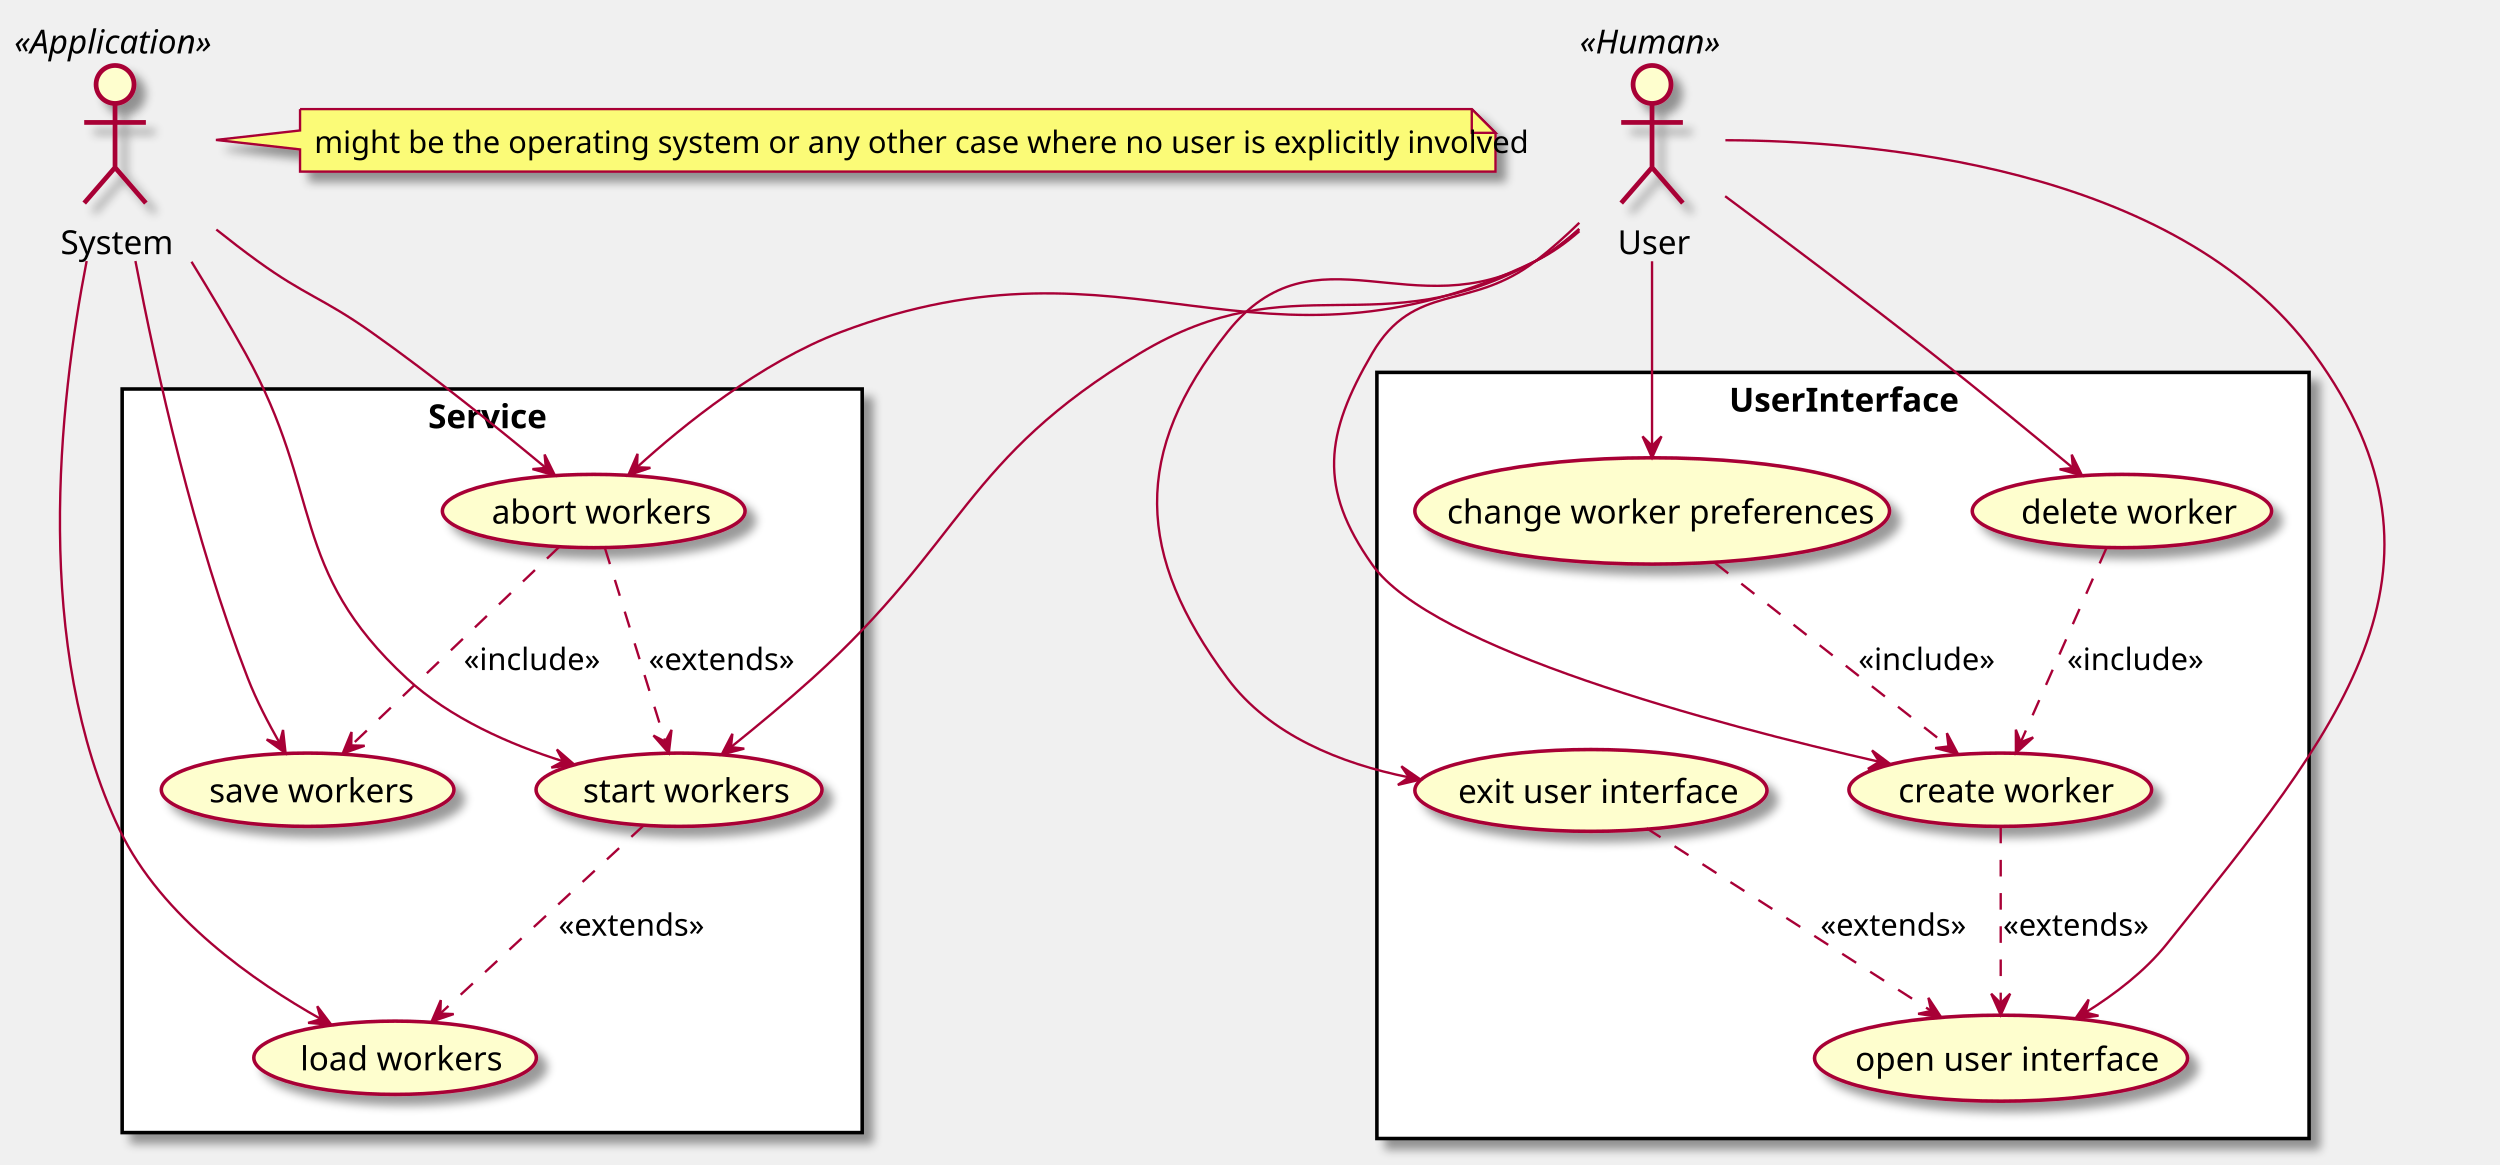
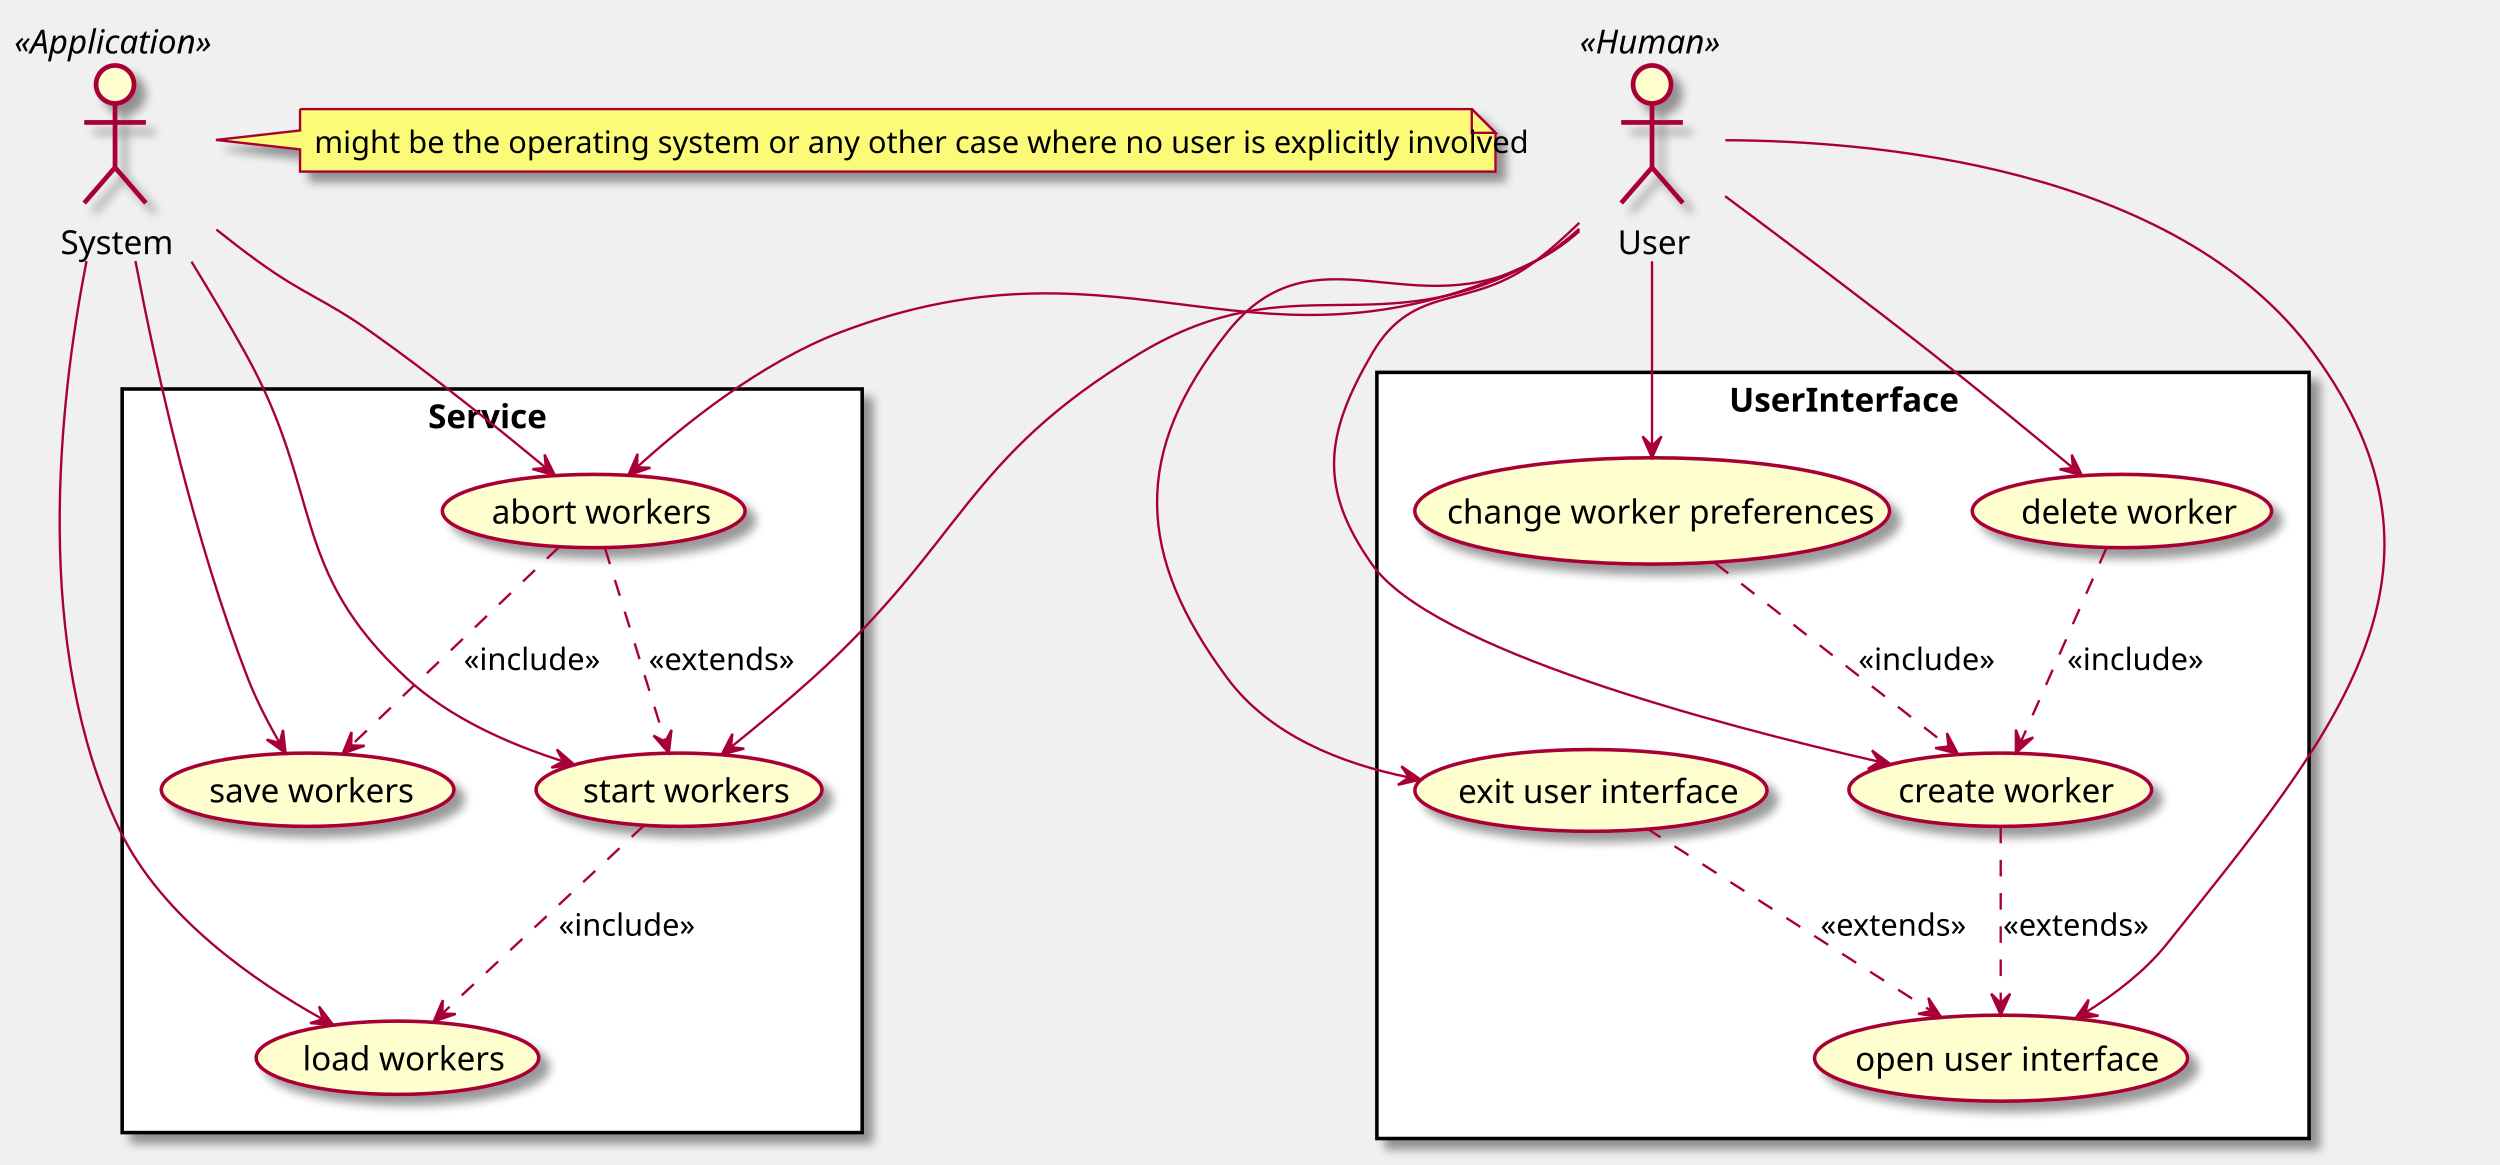
<svg xmlns="http://www.w3.org/2000/svg" contentScriptType="application/ecmascript" contentStyleType="text/css" height="491px" preserveAspectRatio="none" style="width:1054px;height:491px;" version="1.1" viewBox="0 0 1054 491" width="1054px" zoomAndPan="magnify">
  <defs>
-     <filter height="300%" id="f1hnlbpr80y63q" width="300%" x="-1" y="-1">
+     <filter height="300%" id="f1d1hgud749ld1" width="300%" x="-1" y="-1">
      <feGaussianBlur result="blurOut" stdDeviation="2.0" />
      <feColorMatrix in="blurOut" result="blurOut2" type="matrix" values="0 0 0 0 0 0 0 0 0 0 0 0 0 0 0 0 0 0 .4 0" />
      <feOffset dx="4.0" dy="4.0" in="blurOut2" result="blurOut3" />
      <feBlend in="SourceGraphic" in2="blurOut3" mode="normal" />
    </filter>
  </defs>
  <g>
-     <rect fill="#FFFFFF" filter="url(#f1hnlbpr80y63q)" height="323" style="stroke: #000000; stroke-width: 1.5;" width="393" x="580.5" y="157" />
+     <rect fill="#FFFFFF" filter="url(#f1d1hgud749ld1)" height="323" style="stroke: #000000; stroke-width: 1.5;" width="393" x="580.5" y="157" />
    <text fill="#000000" font-family="sans-serif" font-size="14" font-weight="bold" lengthAdjust="spacingAndGlyphs" textLength="96" x="729" y="173.533">UserInterface</text>
-     <rect fill="#FFFFFF" filter="url(#f1hnlbpr80y63q)" height="313.5" style="stroke: #000000; stroke-width: 1.5;" width="312" x="51.5" y="164" />
+     <rect fill="#FFFFFF" filter="url(#f1d1hgud749ld1)" height="313.5" style="stroke: #000000; stroke-width: 1.5;" width="312" x="51.5" y="164" />
    <text fill="#000000" font-family="sans-serif" font-size="14" font-weight="bold" lengthAdjust="spacingAndGlyphs" textLength="54" x="180.5" y="180.533">Service</text>
-     <ellipse cx="843.633" cy="446.127" fill="#FEFECE" filter="url(#f1hnlbpr80y63q)" rx="78.633" ry="18.127" style="stroke: #A80036; stroke-width: 1.5;" />
+     <ellipse cx="843.633" cy="446.127" fill="#FEFECE" filter="url(#f1d1hgud749ld1)" rx="78.633" ry="18.127" style="stroke: #A80036; stroke-width: 1.5;" />
    <text fill="#000000" font-family="sans-serif" font-size="14" lengthAdjust="spacingAndGlyphs" textLength="123" x="782.133" y="451.431">open user interface</text>
-     <ellipse cx="670.732" cy="333.247" fill="#FEFECE" filter="url(#f1hnlbpr80y63q)" rx="74.233" ry="17.247" style="stroke: #A80036; stroke-width: 1.5;" />
+     <ellipse cx="670.732" cy="333.247" fill="#FEFECE" filter="url(#f1d1hgud749ld1)" rx="74.233" ry="17.247" style="stroke: #A80036; stroke-width: 1.5;" />
    <text fill="#000000" font-family="sans-serif" font-size="14" lengthAdjust="spacingAndGlyphs" textLength="112" x="614.732" y="338.551">exit user interface</text>
-     <ellipse cx="843.311" cy="332.952" fill="#FEFECE" filter="url(#f1hnlbpr80y63q)" rx="63.811" ry="15.452" style="stroke: #A80036; stroke-width: 1.5;" />
+     <ellipse cx="843.311" cy="332.952" fill="#FEFECE" filter="url(#f1d1hgud749ld1)" rx="63.811" ry="15.452" style="stroke: #A80036; stroke-width: 1.5;" />
    <text fill="#000000" font-family="sans-serif" font-size="14" lengthAdjust="spacingAndGlyphs" textLength="86" x="800.311" y="338.256">create worker</text>
-     <ellipse cx="894.604" cy="215.452" fill="#FEFECE" filter="url(#f1hnlbpr80y63q)" rx="63.104" ry="15.452" style="stroke: #A80036; stroke-width: 1.5;" />
+     <ellipse cx="894.604" cy="215.452" fill="#FEFECE" filter="url(#f1d1hgud749ld1)" rx="63.104" ry="15.452" style="stroke: #A80036; stroke-width: 1.5;" />
    <text fill="#000000" font-family="sans-serif" font-size="14" lengthAdjust="spacingAndGlyphs" textLength="85" x="852.104" y="220.756">delete worker</text>
-     <ellipse cx="696.558" cy="215.412" fill="#FEFECE" filter="url(#f1hnlbpr80y63q)" rx="100.058" ry="22.412" style="stroke: #A80036; stroke-width: 1.5;" />
+     <ellipse cx="696.558" cy="215.412" fill="#FEFECE" filter="url(#f1d1hgud749ld1)" rx="100.058" ry="22.412" style="stroke: #A80036; stroke-width: 1.5;" />
    <text fill="#000000" font-family="sans-serif" font-size="14" lengthAdjust="spacingAndGlyphs" textLength="173" x="610.058" y="220.716">change worker preferences</text>
-     <ellipse cx="166.569" cy="445.952" fill="#FEFECE" filter="url(#f1hnlbpr80y63q)" rx="59.569" ry="15.452" style="stroke: #A80036; stroke-width: 1.5;" />
-     <text fill="#000000" font-family="sans-serif" font-size="14" lengthAdjust="spacingAndGlyphs" textLength="80" x="126.569" y="451.256">load workers</text>
-     <ellipse cx="286.276" cy="332.952" fill="#FEFECE" filter="url(#f1hnlbpr80y63q)" rx="60.276" ry="15.452" style="stroke: #A80036; stroke-width: 1.5;" />
+     <ellipse cx="167.569" cy="445.952" fill="#FEFECE" filter="url(#f1d1hgud749ld1)" rx="59.569" ry="15.452" style="stroke: #A80036; stroke-width: 1.5;" />
+     <text fill="#000000" font-family="sans-serif" font-size="14" lengthAdjust="spacingAndGlyphs" textLength="80" x="127.569" y="451.256">load workers</text>
+     <ellipse cx="286.276" cy="332.952" fill="#FEFECE" filter="url(#f1d1hgud749ld1)" rx="60.276" ry="15.452" style="stroke: #A80036; stroke-width: 1.5;" />
    <text fill="#000000" font-family="sans-serif" font-size="14" lengthAdjust="spacingAndGlyphs" textLength="81" x="245.776" y="338.256">start workers</text>
-     <ellipse cx="129.69" cy="332.952" fill="#FEFECE" filter="url(#f1hnlbpr80y63q)" rx="61.69" ry="15.452" style="stroke: #A80036; stroke-width: 1.5;" />
+     <ellipse cx="129.69" cy="332.952" fill="#FEFECE" filter="url(#f1d1hgud749ld1)" rx="61.69" ry="15.452" style="stroke: #A80036; stroke-width: 1.5;" />
    <text fill="#000000" font-family="sans-serif" font-size="14" lengthAdjust="spacingAndGlyphs" textLength="83" x="88.19" y="338.256">save workers</text>
-     <ellipse cx="250.311" cy="215.452" fill="#FEFECE" filter="url(#f1hnlbpr80y63q)" rx="63.811" ry="15.452" style="stroke: #A80036; stroke-width: 1.5;" />
+     <ellipse cx="250.311" cy="215.452" fill="#FEFECE" filter="url(#f1d1hgud749ld1)" rx="63.811" ry="15.452" style="stroke: #A80036; stroke-width: 1.5;" />
    <text fill="#000000" font-family="sans-serif" font-size="14" lengthAdjust="spacingAndGlyphs" textLength="86" x="207.311" y="220.756">abort workers</text>
-     <ellipse cx="696.5" cy="35.609" fill="#FEFECE" filter="url(#f1hnlbpr80y63q)" rx="8" ry="8" style="stroke: #A80036; stroke-width: 2.0;" />
-     <path d="M696.5,43.609 L696.5,70.609 M683.5,51.609 L709.5,51.609 M696.5,70.609 L683.5,85.609 M696.5,70.609 L709.5,85.609 " fill="none" filter="url(#f1hnlbpr80y63q)" style="stroke: #A80036; stroke-width: 2.0;" />
+     <ellipse cx="696.5" cy="35.609" fill="#FEFECE" filter="url(#f1d1hgud749ld1)" rx="8" ry="8" style="stroke: #A80036; stroke-width: 2.0;" />
+     <path d="M696.5,43.609 L696.5,70.609 M683.5,51.609 L709.5,51.609 M696.5,70.609 L683.5,85.609 M696.5,70.609 L709.5,85.609 " fill="none" filter="url(#f1d1hgud749ld1)" style="stroke: #A80036; stroke-width: 2.0;" />
    <text fill="#000000" font-family="sans-serif" font-size="14" lengthAdjust="spacingAndGlyphs" textLength="29" x="682" y="107.143">User</text>
    <text fill="#000000" font-family="sans-serif" font-size="14" font-style="italic" lengthAdjust="spacingAndGlyphs" textLength="61" x="666" y="22.533">«Human»</text>
-     <ellipse cx="48.5" cy="35.609" fill="#FEFECE" filter="url(#f1hnlbpr80y63q)" rx="8" ry="8" style="stroke: #A80036; stroke-width: 2.0;" />
-     <path d="M48.5,43.609 L48.5,70.609 M35.5,51.609 L61.5,51.609 M48.5,70.609 L35.5,85.609 M48.5,70.609 L61.5,85.609 " fill="none" filter="url(#f1hnlbpr80y63q)" style="stroke: #A80036; stroke-width: 2.0;" />
+     <ellipse cx="48.5" cy="35.609" fill="#FEFECE" filter="url(#f1d1hgud749ld1)" rx="8" ry="8" style="stroke: #A80036; stroke-width: 2.0;" />
+     <path d="M48.5,43.609 L48.5,70.609 M35.5,51.609 L61.5,51.609 M48.5,70.609 L35.5,85.609 M48.5,70.609 L61.5,85.609 " fill="none" filter="url(#f1d1hgud749ld1)" style="stroke: #A80036; stroke-width: 2.0;" />
    <text fill="#000000" font-family="sans-serif" font-size="14" lengthAdjust="spacingAndGlyphs" textLength="46" x="25.5" y="107.143">System</text>
    <text fill="#000000" font-family="sans-serif" font-size="14" font-style="italic" lengthAdjust="spacingAndGlyphs" textLength="85" x="6" y="22.533">«Application»</text>
-     <path d="M126.5,46 L126.5,55 L91.039,59 L126.5,63 L126.5,72.352 A0,0 0 0 0 126.5,72.352 L630.5,72.352 A0,0 0 0 0 630.5,72.352 L630.5,56 L620.5,46 L126.5,46 A0,0 0 0 0 126.5,46 " fill="#FBFB77" filter="url(#f1hnlbpr80y63q)" style="stroke: #A80036; stroke-width: 1.0;" />
+     <path d="M126.5,46 L126.5,55 L91.039,59 L126.5,63 L126.5,72.352 A0,0 0 0 0 126.5,72.352 L630.5,72.352 A0,0 0 0 0 630.5,72.352 L630.5,56 L620.5,46 L126.5,46 A0,0 0 0 0 126.5,46 " fill="#FBFB77" filter="url(#f1d1hgud749ld1)" style="stroke: #A80036; stroke-width: 1.0;" />
    <path d="M620.5,46 L620.5,56 L630.5,56 L620.5,46 " fill="#FBFB77" style="stroke: #A80036; stroke-width: 1.0;" />
    <text fill="#000000" font-family="sans-serif" font-size="13" lengthAdjust="spacingAndGlyphs" textLength="483" x="132.5" y="64.495">might be the operating system or any other case where no user is explicitly involved</text>
    <path d="M694.192,349.201 C725.366,369.203 780.155,404.357 813.987,426.064 " fill="none" id="exitUserInterface-openUserInterface" style="stroke: #A80036; stroke-width: 1.0; stroke-dasharray: 7.0,7.0;" />
    <polygon fill="#A80036" points="818.414,428.904,812.999,420.677,814.206,426.204,808.679,427.411,818.414,428.904" style="stroke: #A80036; stroke-width: 1.0;" />
    <text fill="#000000" font-family="sans-serif" font-size="13" lengthAdjust="spacingAndGlyphs" textLength="60" x="767.5" y="394.495">«extends»</text>
    <path d="M843.5,348.511 C843.5,367.444 843.5,400.754 843.5,422.852 " fill="none" id="create-openUserInterface" style="stroke: #A80036; stroke-width: 1.0; stroke-dasharray: 7.0,7.0;" />
    <polygon fill="#A80036" points="843.5,427.937,847.5,418.937,843.5,422.937,839.5,418.937,843.5,427.937" style="stroke: #A80036; stroke-width: 1.0;" />
    <text fill="#000000" font-family="sans-serif" font-size="13" lengthAdjust="spacingAndGlyphs" textLength="60" x="844.5" y="394.495">«extends»</text>
    <path d="M888.041,231.128 C878.882,251.87 862.11,289.854 851.966,312.828 " fill="none" id="delete-create" style="stroke: #A80036; stroke-width: 1.0; stroke-dasharray: 7.0,7.0;" />
    <polygon fill="#A80036" points="849.907,317.491,857.202,310.875,851.927,312.917,849.885,307.642,849.907,317.491" style="stroke: #A80036; stroke-width: 1.0;" />
    <text fill="#000000" font-family="sans-serif" font-size="13" lengthAdjust="spacingAndGlyphs" textLength="55" x="871.5" y="282.495">«include»</text>
    <path d="M723.121,237.416 C751.236,259.507 795.059,293.939 821.354,314.6 " fill="none" id="change-create" style="stroke: #A80036; stroke-width: 1.0; stroke-dasharray: 7.0,7.0;" />
    <polygon fill="#A80036" points="825.419,317.793,820.813,309.088,821.487,314.704,815.871,315.378,825.419,317.793" style="stroke: #A80036; stroke-width: 1.0;" />
    <text fill="#000000" font-family="sans-serif" font-size="13" lengthAdjust="spacingAndGlyphs" textLength="55" x="783.5" y="282.495">«include»</text>
-     <path d="M271.302,348.058 C249.511,368.215 209.404,405.314 185.625,427.31 " fill="none" id="start-load" style="stroke: #A80036; stroke-width: 1.0; stroke-dasharray: 7.0,7.0;" />
-     <polygon fill="#A80036" points="181.954,430.705,191.277,427.53,185.624,427.31,185.844,421.657,181.954,430.705" style="stroke: #A80036; stroke-width: 1.0;" />
-     <text fill="#000000" font-family="sans-serif" font-size="13" lengthAdjust="spacingAndGlyphs" textLength="60" x="235.5" y="394.495">«extends»</text>
    <path d="M255.059,231.128 C261.497,251.783 273.264,289.536 280.434,312.538 " fill="none" id="abort-start" style="stroke: #A80036; stroke-width: 1.0; stroke-dasharray: 7.0,7.0;" />
    <polygon fill="#A80036" points="281.978,317.491,283.117,307.708,280.489,312.718,275.48,310.09,281.978,317.491" style="stroke: #A80036; stroke-width: 1.0;" />
    <text fill="#000000" font-family="sans-serif" font-size="13" lengthAdjust="spacingAndGlyphs" textLength="60" x="273.5" y="282.495">«extends»</text>
+     <path d="M271.429,348.058 C249.908,368.132 210.373,405.009 186.757,427.037 " fill="none" id="start-load" style="stroke: #A80036; stroke-width: 1.0; stroke-dasharray: 7.0,7.0;" />
+     <polygon fill="#A80036" points="182.825,430.705,192.135,427.492,186.482,427.295,186.679,421.642,182.825,430.705" style="stroke: #A80036; stroke-width: 1.0;" />
+     <text fill="#000000" font-family="sans-serif" font-size="13" lengthAdjust="spacingAndGlyphs" textLength="55" x="235.5" y="394.495">«include»</text>
    <path d="M235.663,230.663 C213.619,251.704 172.239,291.204 148.167,314.181 " fill="none" id="abort-save" style="stroke: #A80036; stroke-width: 1.0; stroke-dasharray: 7.0,7.0;" />
    <polygon fill="#A80036" points="144.458,317.722,153.731,314.403,148.075,314.27,148.208,308.615,144.458,317.722" style="stroke: #A80036; stroke-width: 1.0;" />
    <text fill="#000000" font-family="sans-serif" font-size="13" lengthAdjust="spacingAndGlyphs" textLength="55" x="195.5" y="282.495">«include»</text>
-     <path d="M36.532,110.047 C24.825,170.228 13.598,272.771 50.5,350 C68.024,386.674 107.327,413.953 135.321,429.654 " fill="none" id="system-load" style="stroke: #A80036; stroke-width: 1.0;" />
-     <polygon fill="#A80036" points="139.711,432.074,133.759,424.227,135.332,429.661,129.898,431.234,139.711,432.074" style="stroke: #A80036; stroke-width: 1.0;" />
+     <path d="M36.477,110.074 C24.716,170.28 13.436,272.849 50.5,350 C68.192,386.827 107.83,414.072 136.06,429.724 " fill="none" id="system-load" style="stroke: #A80036; stroke-width: 1.0;" />
+     <polygon fill="#A80036" points="140.487,432.136,134.499,424.317,136.097,429.743,130.67,431.341,140.487,432.136" style="stroke: #A80036; stroke-width: 1.0;" />
    <path d="M80.737,110.347 C88.425,122.843 96.443,136.298 103.5,149 C136.514,208.421 121.544,239.899 171.5,286 C189.791,302.879 215.051,313.899 237.239,320.907 " fill="none" id="system-start" style="stroke: #A80036; stroke-width: 1.0;" />
    <polygon fill="#A80036" points="242.216,322.429,234.778,315.973,237.434,320.967,232.44,323.624,242.216,322.429" style="stroke: #A80036; stroke-width: 1.0;" />
    <path d="M57.096,110.053 C65.975,156.608 81.749,227.405 104.5,286 C108.109,295.294 113.214,305.068 117.872,313.205 " fill="none" id="system-save" style="stroke: #A80036; stroke-width: 1.0;" />
    <polygon fill="#A80036" points="120.401,317.544,119.324,307.754,117.883,313.224,112.412,311.784,120.401,317.544" style="stroke: #A80036; stroke-width: 1.0;" />
    <path d="M91.199,96.772 C96.922,101.347 102.789,105.865 108.5,110 C128.877,124.753 135.943,125.498 156.5,140 C182.601,158.414 211.173,181.51 229.883,197.065 " fill="none" id="system-abort" style="stroke: #A80036; stroke-width: 1.0;" />
    <polygon fill="#A80036" points="233.954,200.46,229.605,191.624,230.114,197.257,224.481,197.767,233.954,200.46" style="stroke: #A80036; stroke-width: 1.0;" />
    <path d="M665.816,96.595 C660.168,101.699 653.989,106.415 647.5,110 C580.787,146.861 545.821,109.725 480.5,149 C406.432,193.533 406.629,228.063 342.5,286 C331.538,295.903 318.852,306.399 308.328,314.86 " fill="none" id="user-start" style="stroke: #A80036; stroke-width: 1.0;" />
    <polygon fill="#A80036" points="304.261,318.116,313.787,315.614,308.164,314.991,308.787,309.369,304.261,318.116" style="stroke: #A80036; stroke-width: 1.0;" />
    <path d="M665.867,97.484 C660.252,102.409 654.07,106.836 647.5,110 C529.559,166.793 476.927,93.663 354.5,140 C320.81,152.751 288.065,179.248 268.59,196.956 " fill="none" id="user-abort" style="stroke: #A80036; stroke-width: 1.0;" />
    <polygon fill="#A80036" points="264.875,200.373,274.207,197.223,268.555,196.988,268.79,191.336,264.875,200.373" style="stroke: #A80036; stroke-width: 1.0;" />
    <path d="M727.428,59.118 C787.09,59.313 917.31,69.359 975.5,149 C1042.78,241.085 984.731,308.935 913.5,398 C904.299,409.505 891.514,419.228 879.384,426.792 " fill="none" id="user-openUserInterface" style="stroke: #A80036; stroke-width: 1.0;" />
    <polygon fill="#A80036" points="874.953,429.48,884.722,428.23,879.227,426.886,880.572,421.391,874.953,429.48" style="stroke: #A80036; stroke-width: 1.0;" />
    <path d="M665.776,96.523 C660.133,101.636 653.966,106.373 647.5,110 C595.783,139.007 554.415,93.596 517.5,140 C477.103,190.781 478.781,233.928 517.5,286 C535.336,309.987 565.268,321.93 593.952,327.719 " fill="none" id="user-exitUserInterface" style="stroke: #A80036; stroke-width: 1.0;" />
    <polygon fill="#A80036" points="598.915,328.663,590.821,323.052,594.003,327.729,589.326,330.911,598.915,328.663" style="stroke: #A80036; stroke-width: 1.0;" />
    <path d="M665.836,93.93 C660.008,99.596 653.765,105.188 647.5,110 C619.563,131.458 596.252,118.574 578.5,149 C558.566,183.165 555.679,205.691 578.5,238 C603.631,273.579 722.512,305.235 792.217,321.147 " fill="none" id="user-create" style="stroke: #A80036; stroke-width: 1.0;" />
    <polygon fill="#A80036" points="797.148,322.265,789.255,316.374,792.272,321.159,787.486,324.176,797.148,322.265" style="stroke: #A80036; stroke-width: 1.0;" />
    <path d="M727.317,82.719 C751.276,100.509 785.248,126.008 814.5,149 C834.926,165.055 857.827,183.892 873.875,197.234 " fill="none" id="user-delete" style="stroke: #A80036; stroke-width: 1.0;" />
    <polygon fill="#A80036" points="877.802,200.503,873.444,191.671,873.959,197.304,868.326,197.82,877.802,200.503" style="stroke: #A80036; stroke-width: 1.0;" />
    <path d="M696.5,110.162 C696.5,135.992 696.5,166.449 696.5,187.766 " fill="none" id="user-change" style="stroke: #A80036; stroke-width: 1.0;" />
    <polygon fill="#A80036" points="696.5,192.981,700.5,183.981,696.5,187.981,692.5,183.981,696.5,192.981" style="stroke: #A80036; stroke-width: 1.0;" />
  </g>
</svg>
